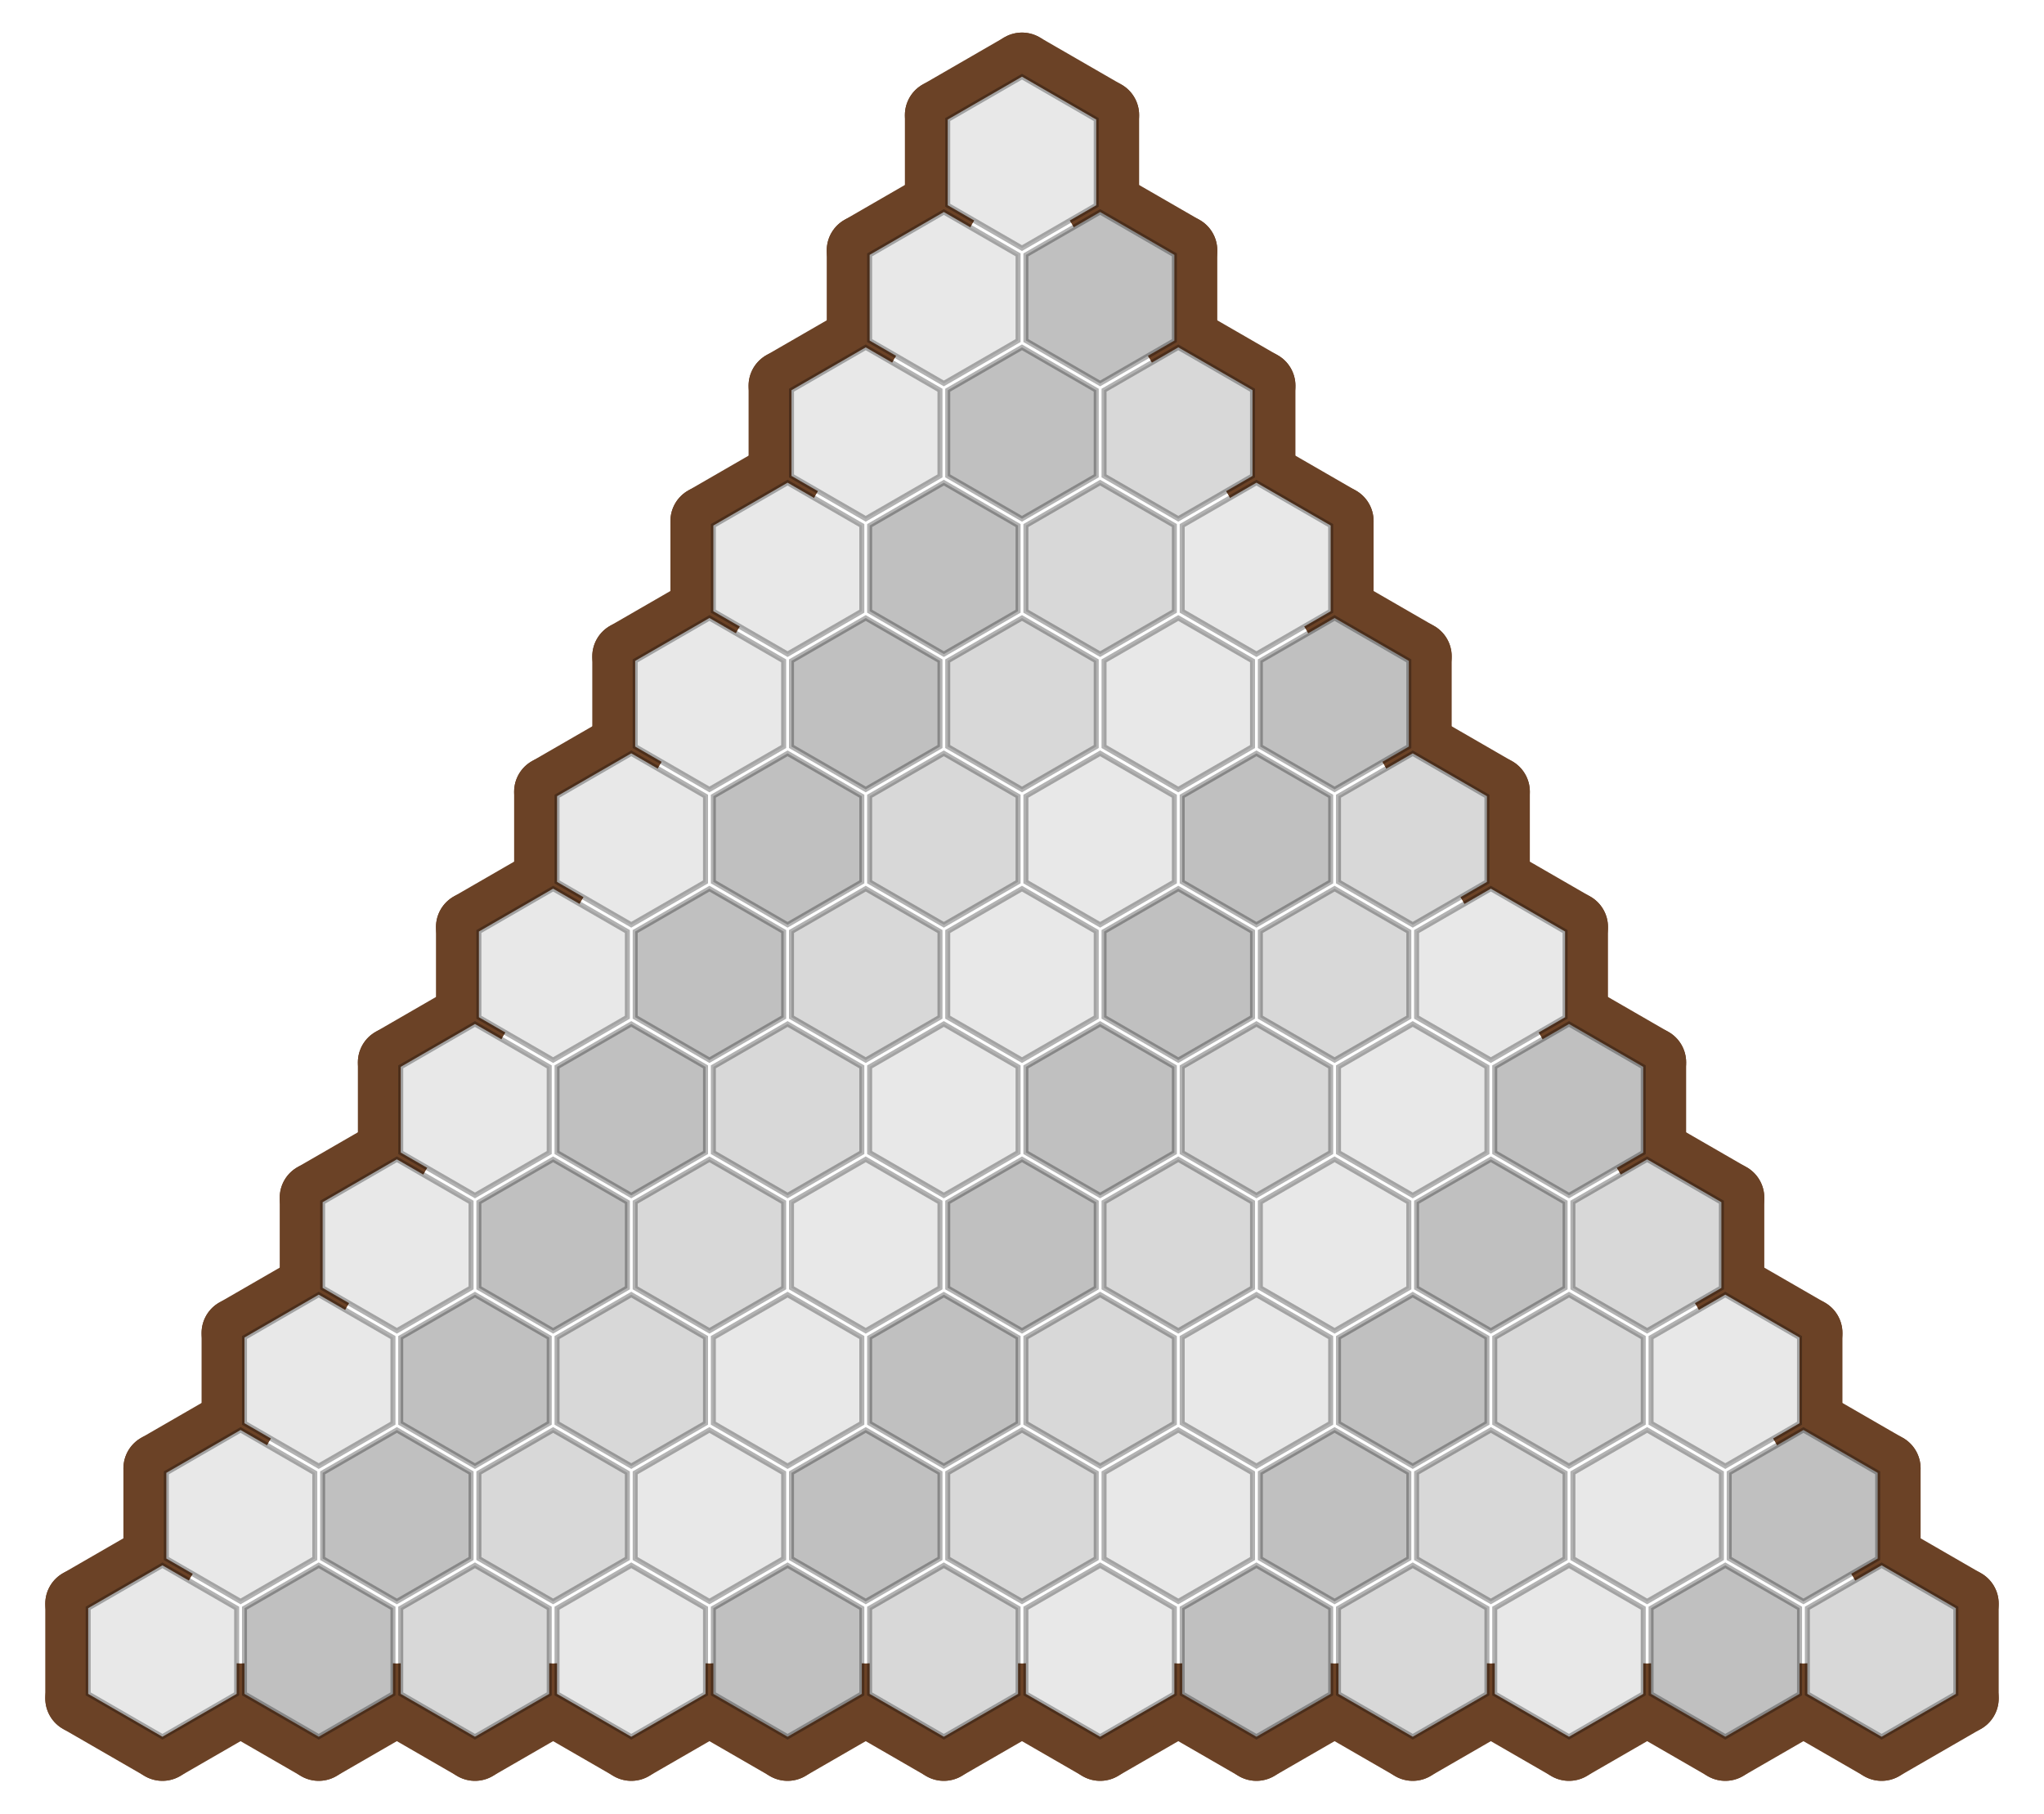
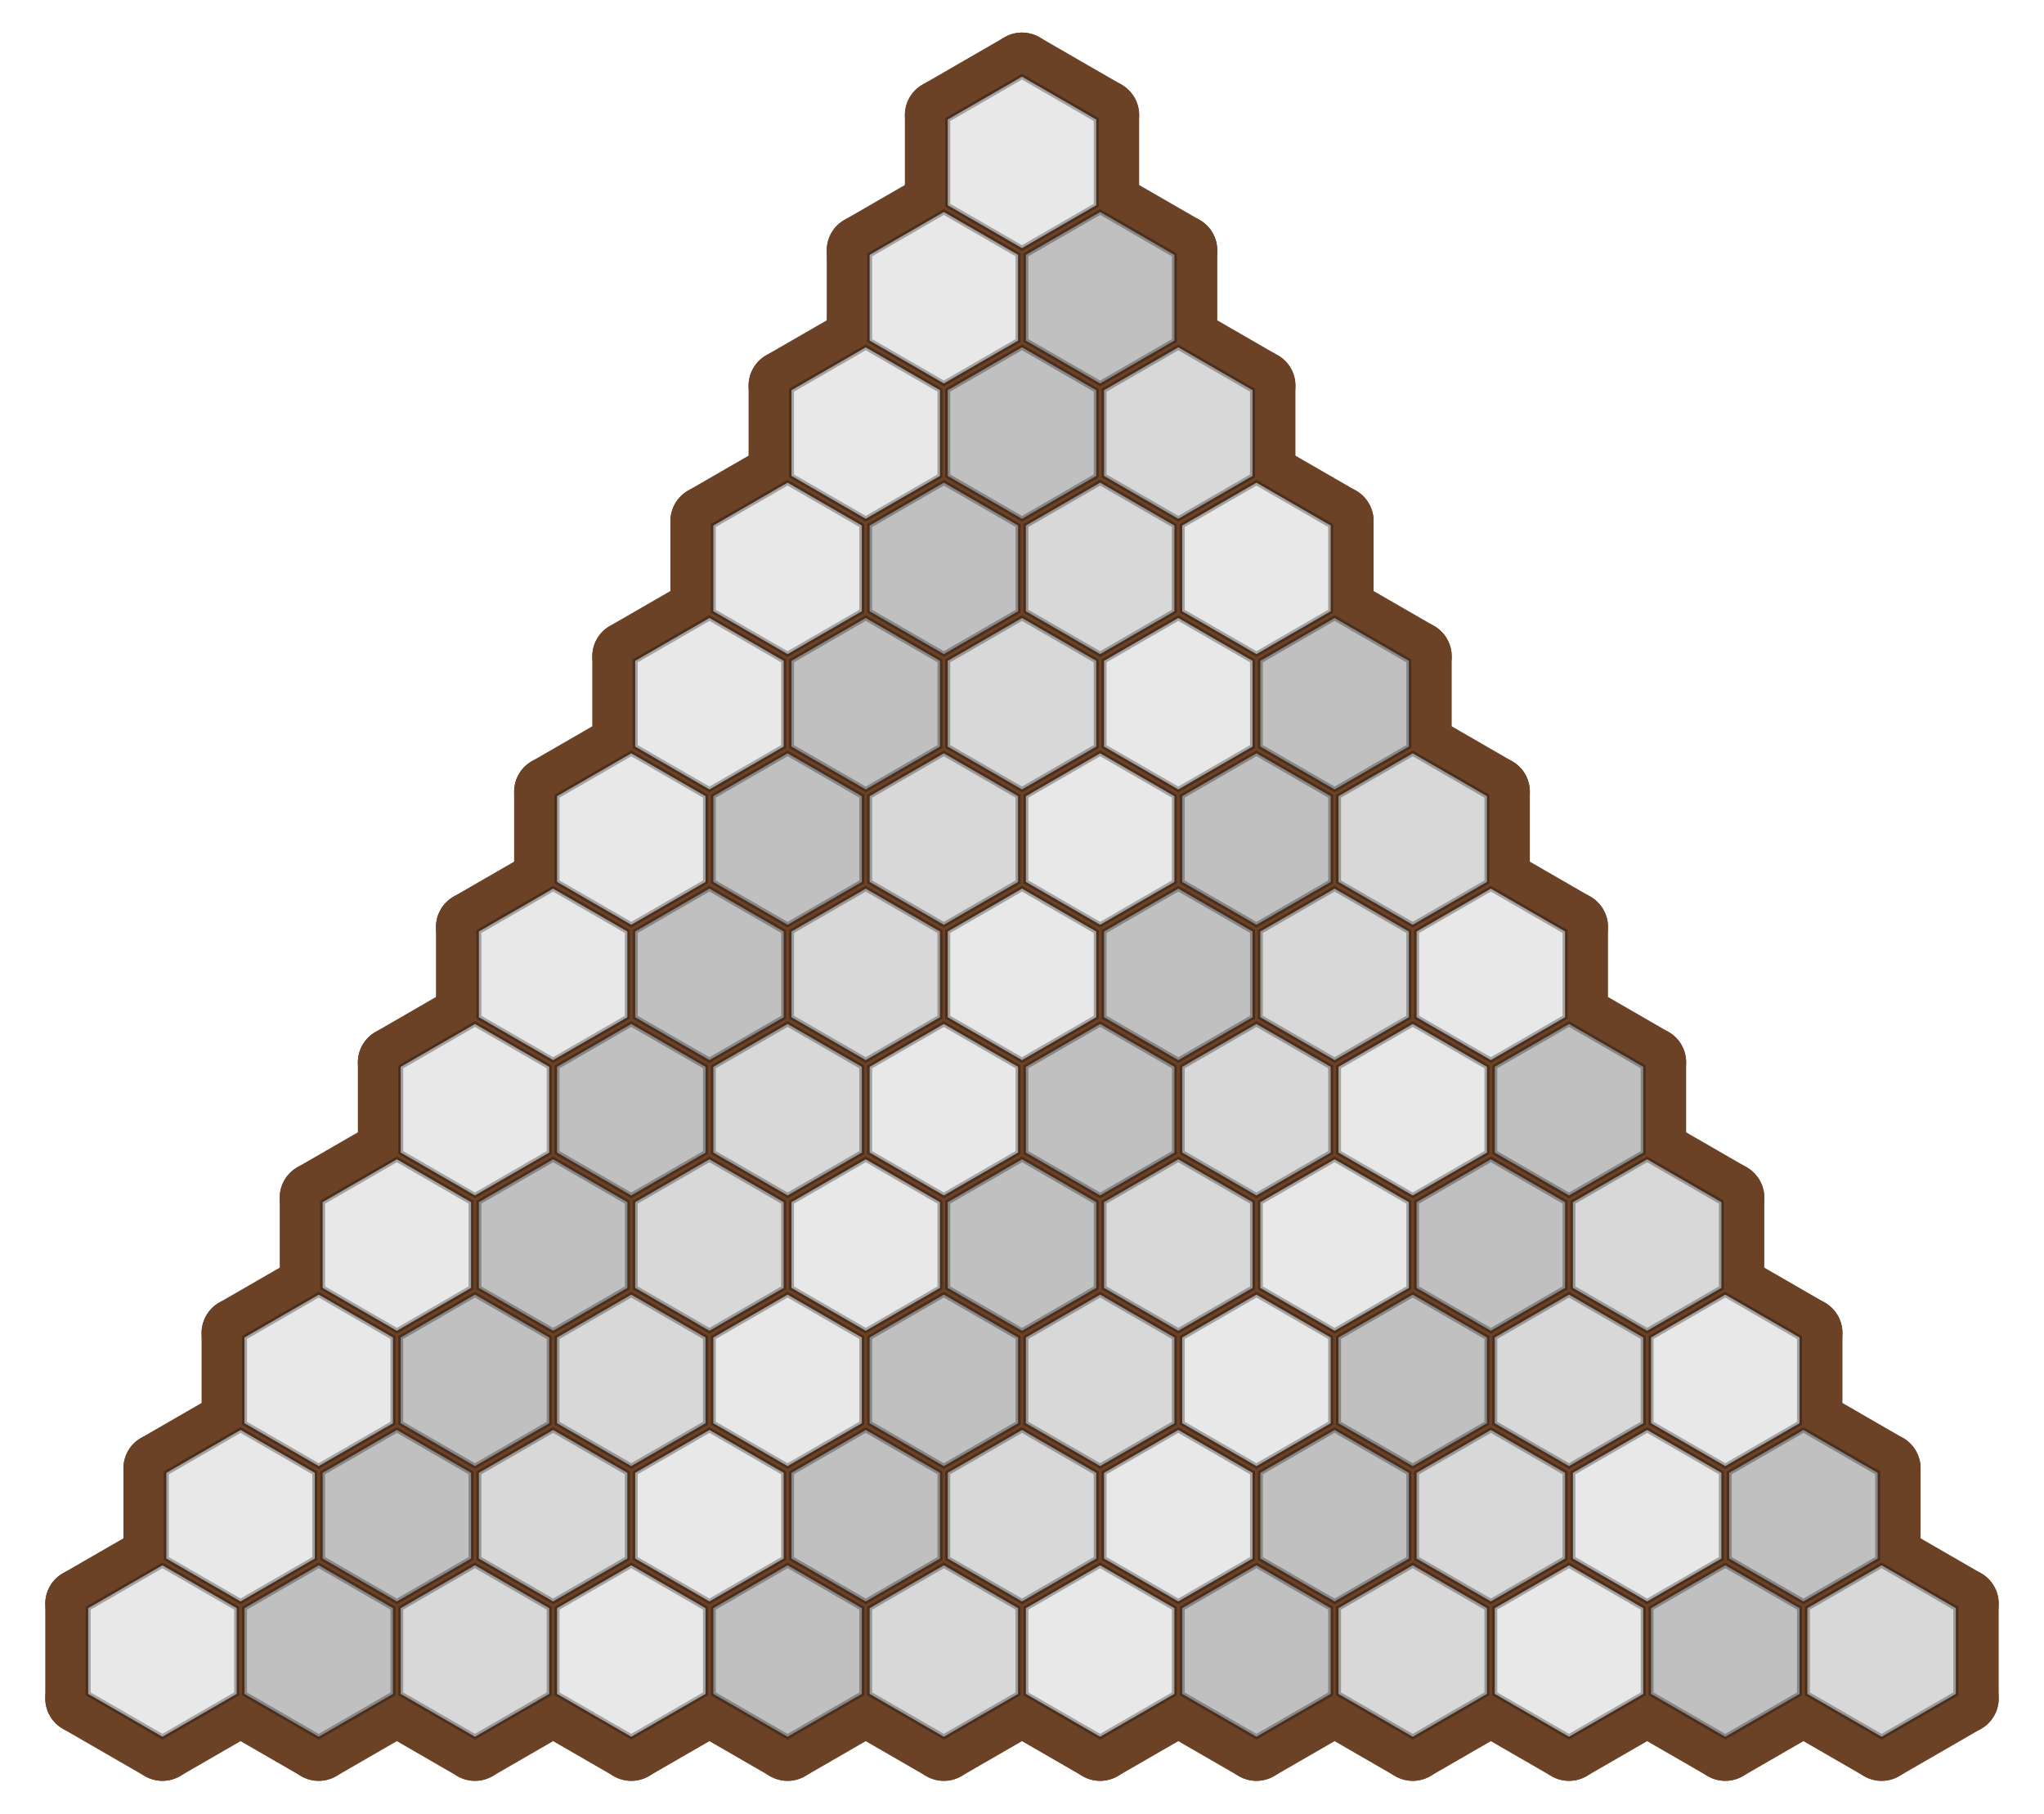
<svg xmlns="http://www.w3.org/2000/svg" viewBox="0 0 407.746 361.8" width="407.746" height="361.8">
+   <g fill="#6b4226">
+     <polygon points="220.71,22.68 220.71,42.12 203.87,51.84 187.04,42.12 187.04,22.68 203.87,12.96" />
+     <polygon points="205.12,49.68 205.12,69.12 188.28,78.84 171.45,69.12 171.45,49.68 188.28,39.96" />
+     <polygon points="236.30,49.68 236.30,69.12 219.46,78.84 202.63,69.12 202.63,49.68 219.46,39.96" />
+     <polygon points="189.53,76.68 189.53,96.12 172.70,105.84 155.86,96.12 155.86,76.68 172.70,66.96" />
+     <polygon points="220.71,76.68 220.71,96.12 203.87,105.84 187.04,96.12 187.04,76.68 203.87,66.96" />
+     <polygon points="251.89,76.68 251.89,96.12 235.05,105.84 218.21,96.12 218.21,76.68 235.05,66.96" />
+     <polygon points="173.94,103.68 173.94,123.12 157.11,132.84 140.27,123.12 140.27,103.68 157.11,93.96" />
+     <polygon points="205.12,103.68 205.12,123.12 188.28,132.84 171.45,123.12 171.45,103.68 188.28,93.96" />
+     <polygon points="236.30,103.68 236.30,123.12 219.46,132.84 202.63,123.12 202.63,103.68 219.46,93.96" />
+     <polygon points="267.47,103.68 267.47,123.12 250.64,132.84 233.80,123.12 233.80,103.68 250.64,93.96" />
+     <polygon points="158.35,130.68 158.35,150.12 141.52,159.84 124.68,150.12 124.68,130.68 141.52,120.96" />
+     <polygon points="189.53,130.68 189.53,150.12 172.70,159.84 155.86,150.12 155.86,130.68 172.70,120.96" />
+     <polygon points="220.71,130.68 220.71,150.12 203.87,159.84 187.04,150.12 187.04,130.68 203.87,120.96" />
+     <polygon points="251.89,130.68 251.89,150.12 235.05,159.84 218.21,150.12 218.21,130.68 235.05,120.96" />
+     <polygon points="283.06,130.68 283.06,150.12 266.23,159.84 249.39,150.12 249.39,130.68 266.23,120.96" />
+     <polygon points="142.77,157.68 142.77,177.12 125.93,186.84 109.10,177.12 109.10,157.68 125.93,147.96" />
+     <polygon points="173.94,157.68 173.94,177.12 157.11,186.84 140.27,177.12 140.27,157.68 157.11,147.96" />
+     <polygon points="205.12,157.68 205.12,177.12 188.28,186.84 171.45,177.12 171.45,157.68 188.28,147.96" />
+     <polygon points="236.30,157.68 236.30,177.12 219.46,186.84 202.63,177.12 202.63,157.68 219.46,147.96" />
+     <polygon points="267.47,157.68 267.47,177.12 250.64,186.84 233.80,177.12 233.80,157.68 250.64,147.96" />
+     <polygon points="298.65,157.68 298.65,177.12 281.82,186.84 264.98,177.12 264.98,157.68 281.82,147.96" />
+     <polygon points="127.18,184.68 127.18,204.12 110.34,213.84 93.51,204.12 93.51,184.68 110.34,174.96" />
+     <polygon points="158.35,184.68 158.35,204.12 141.52,213.84 124.68,204.12 124.68,184.68 141.52,174.96" />
+     <polygon points="189.53,184.68 189.53,204.12 172.70,213.84 155.86,204.12 155.86,184.68 172.70,174.96" />
+     <polygon points="220.71,184.68 220.71,204.12 203.87,213.84 187.04,204.12 187.04,184.68 203.87,174.96" />
+     <polygon points="251.89,184.68 251.89,204.12 235.05,213.84 218.21,204.12 218.21,184.68 235.05,174.96" />
+     <polygon points="283.06,184.68 283.06,204.12 266.23,213.84 249.39,204.12 249.39,184.68 266.23,174.96" />
+     <polygon points="314.24,184.68 314.24,204.12 297.40,213.84 280.57,204.12 280.57,184.68 297.40,174.96" />
+     <polygon points="111.59,211.68 111.59,231.12 94.75,240.84 77.92,231.12 77.92,211.68 94.75,201.96" />
+     <polygon points="142.77,211.68 142.77,231.12 125.93,240.84 109.10,231.12 109.10,211.68 125.93,201.96" />
+     <polygon points="173.94,211.68 173.94,231.12 157.11,240.84 140.27,231.12 140.27,211.68 157.11,201.96" />
+     <polygon points="205.12,211.68 205.12,231.12 188.28,240.84 171.45,231.12 171.45,211.68 188.28,201.96" />
+     <polygon points="236.30,211.68 236.30,231.12 219.46,240.84 202.63,231.12 202.63,211.68 219.46,201.96" />
+     <polygon points="267.47,211.68 267.47,231.12 250.64,240.84 233.80,231.12 233.80,211.68 250.64,201.96" />
+     <polygon points="298.65,211.68 298.65,231.12 281.82,240.84 264.98,231.12 264.98,211.68 281.82,201.96" />
+     <polygon points="329.83,211.68 329.83,231.12 312.99,240.84 296.16,231.12 296.16,211.68 312.99,201.96" />
+     <polygon points="96.00,238.68 96.00,258.12 79.17,267.84 62.33,258.12 62.33,238.68 79.17,228.96" />
+     <polygon points="127.18,238.68 127.18,258.12 110.34,267.84 93.51,258.12 93.51,238.68 110.34,228.96" />
+     <polygon points="158.35,238.68 158.35,258.12 141.52,267.84 124.68,258.12 124.68,238.68 141.52,228.96" />
+     <polygon points="189.53,238.68 189.53,258.12 172.70,267.84 155.86,258.12 155.86,238.68 172.70,228.96" />
+     <polygon points="220.71,238.68 220.71,258.12 203.87,267.84 187.04,258.12 187.04,238.68 203.87,228.96" />
+     <polygon points="251.89,238.68 251.89,258.12 235.05,267.84 218.21,258.12 218.21,238.68 235.05,228.96" />
+     <polygon points="283.06,238.68 283.06,258.12 266.23,267.84 249.39,258.12 249.39,238.68 266.23,228.96" />
+     <polygon points="314.24,238.68 314.24,258.12 297.40,267.84 280.57,258.12 280.57,238.68 297.40,228.96" />
+     <polygon points="345.42,238.68 345.42,258.12 328.58,267.84 311.75,258.12 311.75,238.68 328.58,228.96" />
+     <polygon points="80.41,265.68 80.41,285.12 63.58,294.84 46.74,285.12 46.74,265.68 63.58,255.96" />
+     <polygon points="111.59,265.68 111.59,285.12 94.75,294.84 77.92,285.12 77.92,265.68 94.75,255.96" />
+     <polygon points="142.77,265.68 142.77,285.12 125.93,294.84 109.10,285.12 109.10,265.68 125.93,255.96" />
+     <polygon points="173.94,265.68 173.94,285.12 157.11,294.84 140.27,285.12 140.27,265.68 157.11,255.96" />
+     <polygon points="205.12,265.68 205.12,285.12 188.28,294.84 171.45,285.12 171.45,265.68 188.28,255.96" />
+     <polygon points="236.30,265.68 236.30,285.12 219.46,294.84 202.63,285.12 202.63,265.68 219.46,255.96" />
+     <polygon points="267.47,265.68 267.47,285.12 250.64,294.84 233.80,285.12 233.80,265.68 250.64,255.96" />
+     <polygon points="298.65,265.68 298.65,285.12 281.82,294.84 264.98,285.12 264.98,265.68 281.82,255.96" />
+     <polygon points="329.83,265.68 329.83,285.12 312.99,294.84 296.16,285.12 296.16,265.68 312.99,255.96" />
+     <polygon points="361.00,265.68 361.00,285.12 344.17,294.84 327.33,285.12 327.33,265.68 344.17,255.96" />
+     <polygon points="64.82,292.68 64.82,312.12 47.99,321.84 31.15,312.12 31.15,292.68 47.99,282.96" />
+     <polygon points="96.00,292.68 96.00,312.12 79.17,321.84 62.33,312.12 62.33,292.68 79.17,282.96" />
+     <polygon points="127.18,292.68 127.18,312.12 110.34,321.84 93.51,312.12 93.51,292.68 110.34,282.96" />
+     <polygon points="158.35,292.68 158.35,312.12 141.52,321.84 124.68,312.12 124.68,292.68 141.52,282.96" />
+     <polygon points="189.53,292.68 189.53,312.12 172.70,321.84 155.86,312.12 155.86,292.68 172.70,282.96" />
+     <polygon points="220.71,292.68 220.71,312.12 203.87,321.84 187.04,312.12 187.04,292.68 203.87,282.96" />
+     <polygon points="251.89,292.68 251.89,312.12 235.05,321.84 218.21,312.12 218.21,292.68 235.05,282.96" />
+     <polygon points="283.06,292.68 283.06,312.12 266.23,321.84 249.39,312.12 249.39,292.68 266.23,282.96" />
+     <polygon points="314.24,292.68 314.24,312.12 297.40,321.84 280.57,312.12 280.57,292.68 297.40,282.96" />
+     <polygon points="345.42,292.68 345.42,312.12 328.58,321.84 311.75,312.12 311.75,292.68 328.58,282.96" />
+     <polygon points="376.59,292.68 376.59,312.12 359.76,321.84 342.92,312.12 342.92,292.68 359.76,282.96" />
+     <polygon points="49.24,319.68 49.24,339.12 32.40,348.84 15.56,339.12 15.56,319.68 32.40,309.96" />
+     <polygon points="80.41,319.68 80.41,339.12 63.58,348.84 46.74,339.12 46.74,319.68 63.58,309.96" />
+     <polygon points="111.59,319.68 111.59,339.12 94.75,348.84 77.92,339.12 77.92,319.68 94.75,309.96" />
+     <polygon points="142.77,319.68 142.77,339.12 125.93,348.84 109.10,339.12 109.10,319.68 125.93,309.96" />
+     <polygon points="173.94,319.68 173.94,339.12 157.11,348.84 140.27,339.12 140.27,319.68 157.11,309.96" />
+     <polygon points="205.12,319.68 205.12,339.12 188.28,348.84 171.45,339.12 171.45,319.68 188.28,309.96" />
+     <polygon points="236.30,319.68 236.30,339.12 219.46,348.84 202.63,339.12 202.63,319.68 219.46,309.96" />
+     <polygon points="267.47,319.68 267.47,339.12 250.64,348.84 233.80,339.12 233.80,319.68 250.64,309.96" />
+     <polygon points="298.65,319.68 298.65,339.12 281.82,348.84 264.98,339.12 264.98,319.68 281.82,309.96" />
+     <polygon points="329.83,319.68 329.83,339.12 312.99,348.84 296.16,339.12 296.16,319.68 312.99,309.96" />
+     <polygon points="361.00,319.68 361.00,339.12 344.17,348.84 327.33,339.12 327.33,319.68 344.17,309.96" />
+     <polygon points="392.18,319.68 392.18,339.12 375.35,348.84 358.51,339.12 358.51,319.68 375.35,309.96" />
+   </g>
  <g fill="none" stroke="#6b4226" stroke-width="14" stroke-linecap="round" stroke-linejoin="round">
    <line x1="220.24" y1="22.95" x2="220.24" y2="41.85" />
    <line x1="187.51" y1="41.85" x2="187.51" y2="22.95" />
    <line x1="187.51" y1="22.95" x2="203.87" y2="13.50" />
    <line x1="203.87" y1="13.50" x2="220.24" y2="22.95" />
    <line x1="171.92" y1="68.85" x2="171.92" y2="49.95" />
    <line x1="171.92" y1="49.95" x2="188.28" y2="40.50" />
    <line x1="235.83" y1="49.95" x2="235.83" y2="68.85" />
    <line x1="219.46" y1="40.50" x2="235.83" y2="49.95" />
    <line x1="156.33" y1="95.85" x2="156.33" y2="76.95" />
    <line x1="156.33" y1="76.95" x2="172.70" y2="67.50" />
    <line x1="251.42" y1="76.95" x2="251.42" y2="95.85" />
    <line x1="235.05" y1="67.50" x2="251.42" y2="76.95" />
    <line x1="140.74" y1="122.85" x2="140.74" y2="103.95" />
    <line x1="140.74" y1="103.95" x2="157.11" y2="94.50" />
    <line x1="267.01" y1="103.95" x2="267.01" y2="122.85" />
    <line x1="250.64" y1="94.50" x2="267.01" y2="103.95" />
    <line x1="125.15" y1="149.85" x2="125.15" y2="130.95" />
    <line x1="125.15" y1="130.95" x2="141.52" y2="121.50" />
    <line x1="282.59" y1="130.95" x2="282.59" y2="149.85" />
    <line x1="266.23" y1="121.50" x2="282.59" y2="130.95" />
    <line x1="109.56" y1="176.85" x2="109.56" y2="157.95" />
    <line x1="109.56" y1="157.95" x2="125.93" y2="148.50" />
    <line x1="298.18" y1="157.95" x2="298.18" y2="176.85" />
    <line x1="281.82" y1="148.50" x2="298.18" y2="157.95" />
    <line x1="93.97" y1="203.85" x2="93.97" y2="184.95" />
    <line x1="93.97" y1="184.95" x2="110.34" y2="175.50" />
    <line x1="313.77" y1="184.95" x2="313.77" y2="203.85" />
    <line x1="297.40" y1="175.50" x2="313.77" y2="184.95" />
    <line x1="78.39" y1="230.85" x2="78.39" y2="211.95" />
    <line x1="78.39" y1="211.95" x2="94.75" y2="202.50" />
    <line x1="329.36" y1="211.95" x2="329.36" y2="230.85" />
    <line x1="312.99" y1="202.50" x2="329.36" y2="211.95" />
    <line x1="62.80" y1="257.85" x2="62.80" y2="238.95" />
    <line x1="62.80" y1="238.95" x2="79.17" y2="229.50" />
    <line x1="344.95" y1="238.95" x2="344.95" y2="257.85" />
    <line x1="328.58" y1="229.50" x2="344.95" y2="238.95" />
    <line x1="47.21" y1="284.85" x2="47.21" y2="265.95" />
    <line x1="47.21" y1="265.95" x2="63.58" y2="256.50" />
    <line x1="360.54" y1="265.95" x2="360.54" y2="284.85" />
    <line x1="344.17" y1="256.50" x2="360.54" y2="265.95" />
    <line x1="31.62" y1="311.85" x2="31.62" y2="292.95" />
    <line x1="31.62" y1="292.95" x2="47.99" y2="283.50" />
    <line x1="376.13" y1="292.95" x2="376.13" y2="311.85" />
    <line x1="359.76" y1="283.50" x2="376.13" y2="292.95" />
    <line x1="48.77" y1="338.85" x2="32.40" y2="348.30" />
    <line x1="32.40" y1="348.30" x2="16.03" y2="338.85" />
    <line x1="16.03" y1="338.85" x2="16.03" y2="319.95" />
    <line x1="16.03" y1="319.95" x2="32.40" y2="310.50" />
    <line x1="79.94" y1="338.85" x2="63.58" y2="348.30" />
    <line x1="63.58" y1="348.30" x2="47.21" y2="338.85" />
    <line x1="111.12" y1="338.85" x2="94.75" y2="348.30" />
    <line x1="94.75" y1="348.30" x2="78.39" y2="338.85" />
    <line x1="142.30" y1="338.85" x2="125.93" y2="348.30" />
    <line x1="125.93" y1="348.30" x2="109.56" y2="338.85" />
    <line x1="173.48" y1="338.85" x2="157.11" y2="348.30" />
    <line x1="157.11" y1="348.30" x2="140.74" y2="338.85" />
    <line x1="204.65" y1="338.85" x2="188.28" y2="348.30" />
    <line x1="188.28" y1="348.30" x2="171.92" y2="338.85" />
    <line x1="235.83" y1="338.85" x2="219.46" y2="348.30" />
    <line x1="219.46" y1="348.30" x2="203.09" y2="338.85" />
    <line x1="267.01" y1="338.85" x2="250.64" y2="348.30" />
    <line x1="250.64" y1="348.30" x2="234.27" y2="338.85" />
    <line x1="298.18" y1="338.85" x2="281.82" y2="348.30" />
    <line x1="281.82" y1="348.30" x2="265.45" y2="338.85" />
    <line x1="329.36" y1="338.85" x2="312.99" y2="348.30" />
    <line x1="312.99" y1="348.30" x2="296.62" y2="338.85" />
    <line x1="360.54" y1="338.85" x2="344.17" y2="348.30" />
    <line x1="344.17" y1="348.30" x2="327.80" y2="338.85" />
    <line x1="391.71" y1="319.95" x2="391.71" y2="338.85" />
    <line x1="391.71" y1="338.85" x2="375.35" y2="348.30" />
    <line x1="375.35" y1="348.30" x2="358.98" y2="338.85" />
    <line x1="375.35" y1="310.50" x2="391.71" y2="319.95" />
  </g>
  <polygon points="218.68,23.85 218.68,40.95 203.87,49.50 189.06,40.95 189.06,23.85 203.87,15.30" fill="#e8e8e8" stroke="rgba(0,0,0,0.3)" stroke-width="1" data-sq="0,0" class="board-cell" />
  <polygon points="203.09,50.85 203.09,67.95 188.28,76.50 173.48,67.95 173.48,50.85 188.28,42.30" fill="#e8e8e8" stroke="rgba(0,0,0,0.3)" stroke-width="1" data-sq="-1,1" class="board-cell" />
  <polygon points="234.27,50.85 234.27,67.95 219.46,76.50 204.65,67.95 204.65,50.85 219.46,42.30" fill="#c0c0c0" stroke="rgba(0,0,0,0.3)" stroke-width="1" data-sq="0,1" class="board-cell" />
  <polygon points="187.51,77.85 187.51,94.95 172.70,103.50 157.89,94.95 157.89,77.85 172.70,69.30" fill="#e8e8e8" stroke="rgba(0,0,0,0.3)" stroke-width="1" data-sq="-2,2" class="board-cell" />
  <polygon points="218.68,77.85 218.68,94.95 203.87,103.50 189.06,94.95 189.06,77.85 203.87,69.30" fill="#c0c0c0" stroke="rgba(0,0,0,0.3)" stroke-width="1" data-sq="-1,2" class="board-cell" />
  <polygon points="249.86,77.85 249.86,94.95 235.05,103.50 220.24,94.95 220.24,77.85 235.05,69.30" fill="#d8d8d8" stroke="rgba(0,0,0,0.3)" stroke-width="1" data-sq="0,2" class="board-cell" />
  <polygon points="171.92,104.85 171.92,121.95 157.11,130.50 142.30,121.95 142.30,104.85 157.11,96.30" fill="#e8e8e8" stroke="rgba(0,0,0,0.3)" stroke-width="1" data-sq="-3,3" class="board-cell" />
  <polygon points="203.09,104.85 203.09,121.95 188.28,130.50 173.48,121.95 173.48,104.85 188.28,96.30" fill="#c0c0c0" stroke="rgba(0,0,0,0.3)" stroke-width="1" data-sq="-2,3" class="board-cell" />
  <polygon points="234.27,104.85 234.27,121.95 219.46,130.50 204.65,121.95 204.65,104.85 219.46,96.30" fill="#d8d8d8" stroke="rgba(0,0,0,0.3)" stroke-width="1" data-sq="-1,3" class="board-cell" />
  <polygon points="265.45,104.85 265.45,121.95 250.64,130.50 235.83,121.95 235.83,104.85 250.64,96.30" fill="#e8e8e8" stroke="rgba(0,0,0,0.3)" stroke-width="1" data-sq="0,3" class="board-cell" />
  <polygon points="156.33,131.85 156.33,148.95 141.52,157.50 126.71,148.95 126.71,131.85 141.52,123.30" fill="#e8e8e8" stroke="rgba(0,0,0,0.3)" stroke-width="1" data-sq="-4,4" class="board-cell" />
  <polygon points="187.51,131.85 187.51,148.95 172.70,157.50 157.89,148.95 157.89,131.85 172.70,123.30" fill="#c0c0c0" stroke="rgba(0,0,0,0.3)" stroke-width="1" data-sq="-3,4" class="board-cell" />
  <polygon points="218.68,131.85 218.68,148.95 203.87,157.50 189.06,148.95 189.06,131.85 203.87,123.30" fill="#d8d8d8" stroke="rgba(0,0,0,0.3)" stroke-width="1" data-sq="-2,4" class="board-cell" />
  <polygon points="249.86,131.85 249.86,148.95 235.05,157.50 220.24,148.95 220.24,131.85 235.05,123.30" fill="#e8e8e8" stroke="rgba(0,0,0,0.3)" stroke-width="1" data-sq="-1,4" class="board-cell" />
  <polygon points="281.04,131.85 281.04,148.95 266.23,157.50 251.42,148.95 251.42,131.85 266.23,123.30" fill="#c0c0c0" stroke="rgba(0,0,0,0.3)" stroke-width="1" data-sq="0,4" class="board-cell" />
  <polygon points="140.74,158.85 140.74,175.95 125.93,184.50 111.12,175.95 111.12,158.85 125.93,150.30" fill="#e8e8e8" stroke="rgba(0,0,0,0.3)" stroke-width="1" data-sq="-5,5" class="board-cell" />
  <polygon points="171.92,158.85 171.92,175.95 157.11,184.50 142.30,175.95 142.30,158.85 157.11,150.30" fill="#c0c0c0" stroke="rgba(0,0,0,0.3)" stroke-width="1" data-sq="-4,5" class="board-cell" />
  <polygon points="203.09,158.85 203.09,175.95 188.28,184.50 173.48,175.95 173.48,158.85 188.28,150.30" fill="#d8d8d8" stroke="rgba(0,0,0,0.3)" stroke-width="1" data-sq="-3,5" class="board-cell" />
  <polygon points="234.27,158.85 234.27,175.95 219.46,184.50 204.65,175.95 204.65,158.85 219.46,150.30" fill="#e8e8e8" stroke="rgba(0,0,0,0.3)" stroke-width="1" data-sq="-2,5" class="board-cell" />
  <polygon points="265.45,158.85 265.45,175.95 250.64,184.50 235.83,175.95 235.83,158.85 250.64,150.30" fill="#c0c0c0" stroke="rgba(0,0,0,0.3)" stroke-width="1" data-sq="-1,5" class="board-cell" />
  <polygon points="296.62,158.85 296.62,175.95 281.82,184.50 267.01,175.95 267.01,158.85 281.82,150.30" fill="#d8d8d8" stroke="rgba(0,0,0,0.3)" stroke-width="1" data-sq="0,5" class="board-cell" />
  <polygon points="125.15,185.85 125.15,202.95 110.34,211.50 95.53,202.95 95.53,185.85 110.34,177.30" fill="#e8e8e8" stroke="rgba(0,0,0,0.3)" stroke-width="1" data-sq="-6,6" class="board-cell" />
  <polygon points="156.33,185.85 156.33,202.95 141.52,211.50 126.71,202.95 126.71,185.85 141.52,177.30" fill="#c0c0c0" stroke="rgba(0,0,0,0.3)" stroke-width="1" data-sq="-5,6" class="board-cell" />
  <polygon points="187.51,185.85 187.51,202.95 172.70,211.50 157.89,202.95 157.89,185.85 172.70,177.30" fill="#d8d8d8" stroke="rgba(0,0,0,0.3)" stroke-width="1" data-sq="-4,6" class="board-cell" />
  <polygon points="218.68,185.85 218.68,202.95 203.87,211.50 189.06,202.95 189.06,185.85 203.87,177.30" fill="#e8e8e8" stroke="rgba(0,0,0,0.3)" stroke-width="1" data-sq="-3,6" class="board-cell" />
  <polygon points="249.86,185.85 249.86,202.95 235.05,211.50 220.24,202.95 220.24,185.85 235.05,177.30" fill="#c0c0c0" stroke="rgba(0,0,0,0.3)" stroke-width="1" data-sq="-2,6" class="board-cell" />
  <polygon points="281.04,185.85 281.04,202.95 266.23,211.50 251.42,202.95 251.42,185.85 266.23,177.30" fill="#d8d8d8" stroke="rgba(0,0,0,0.3)" stroke-width="1" data-sq="-1,6" class="board-cell" />
  <polygon points="312.21,185.85 312.21,202.95 297.40,211.50 282.59,202.95 282.59,185.85 297.40,177.30" fill="#e8e8e8" stroke="rgba(0,0,0,0.3)" stroke-width="1" data-sq="0,6" class="board-cell" />
  <polygon points="109.56,212.85 109.56,229.95 94.75,238.50 79.94,229.95 79.94,212.85 94.75,204.30" fill="#e8e8e8" stroke="rgba(0,0,0,0.3)" stroke-width="1" data-sq="-7,7" class="board-cell" />
  <polygon points="140.74,212.85 140.74,229.95 125.93,238.50 111.12,229.95 111.12,212.85 125.93,204.30" fill="#c0c0c0" stroke="rgba(0,0,0,0.3)" stroke-width="1" data-sq="-6,7" class="board-cell" />
  <polygon points="171.92,212.85 171.92,229.95 157.11,238.50 142.30,229.95 142.30,212.85 157.11,204.30" fill="#d8d8d8" stroke="rgba(0,0,0,0.3)" stroke-width="1" data-sq="-5,7" class="board-cell" />
  <polygon points="203.09,212.85 203.09,229.95 188.28,238.50 173.48,229.95 173.48,212.85 188.28,204.30" fill="#e8e8e8" stroke="rgba(0,0,0,0.3)" stroke-width="1" data-sq="-4,7" class="board-cell" />
  <polygon points="234.27,212.85 234.27,229.95 219.46,238.50 204.65,229.95 204.65,212.85 219.46,204.30" fill="#c0c0c0" stroke="rgba(0,0,0,0.3)" stroke-width="1" data-sq="-3,7" class="board-cell" />
  <polygon points="265.45,212.85 265.45,229.95 250.64,238.50 235.83,229.95 235.83,212.85 250.64,204.30" fill="#d8d8d8" stroke="rgba(0,0,0,0.3)" stroke-width="1" data-sq="-2,7" class="board-cell" />
  <polygon points="296.62,212.85 296.62,229.95 281.82,238.50 267.01,229.95 267.01,212.85 281.82,204.30" fill="#e8e8e8" stroke="rgba(0,0,0,0.3)" stroke-width="1" data-sq="-1,7" class="board-cell" />
  <polygon points="327.80,212.85 327.80,229.95 312.99,238.50 298.18,229.95 298.18,212.85 312.99,204.30" fill="#c0c0c0" stroke="rgba(0,0,0,0.3)" stroke-width="1" data-sq="0,7" class="board-cell" />
  <polygon points="93.97,239.85 93.97,256.95 79.17,265.50 64.36,256.95 64.36,239.85 79.17,231.30" fill="#e8e8e8" stroke="rgba(0,0,0,0.3)" stroke-width="1" data-sq="-8,8" class="board-cell" />
  <polygon points="125.15,239.85 125.15,256.95 110.34,265.50 95.53,256.95 95.53,239.85 110.34,231.30" fill="#c0c0c0" stroke="rgba(0,0,0,0.3)" stroke-width="1" data-sq="-7,8" class="board-cell" />
  <polygon points="156.33,239.85 156.33,256.95 141.52,265.50 126.71,256.95 126.71,239.85 141.52,231.30" fill="#d8d8d8" stroke="rgba(0,0,0,0.3)" stroke-width="1" data-sq="-6,8" class="board-cell" />
  <polygon points="187.51,239.85 187.51,256.95 172.70,265.50 157.89,256.95 157.89,239.85 172.70,231.30" fill="#e8e8e8" stroke="rgba(0,0,0,0.3)" stroke-width="1" data-sq="-5,8" class="board-cell" />
  <polygon points="218.68,239.85 218.68,256.95 203.87,265.50 189.06,256.95 189.06,239.85 203.87,231.30" fill="#c0c0c0" stroke="rgba(0,0,0,0.3)" stroke-width="1" data-sq="-4,8" class="board-cell" />
  <polygon points="249.86,239.85 249.86,256.95 235.05,265.50 220.24,256.95 220.24,239.85 235.05,231.30" fill="#d8d8d8" stroke="rgba(0,0,0,0.3)" stroke-width="1" data-sq="-3,8" class="board-cell" />
  <polygon points="281.04,239.85 281.04,256.95 266.23,265.50 251.42,256.95 251.42,239.85 266.23,231.30" fill="#e8e8e8" stroke="rgba(0,0,0,0.3)" stroke-width="1" data-sq="-2,8" class="board-cell" />
  <polygon points="312.21,239.85 312.21,256.95 297.40,265.50 282.59,256.95 282.59,239.85 297.40,231.30" fill="#c0c0c0" stroke="rgba(0,0,0,0.3)" stroke-width="1" data-sq="-1,8" class="board-cell" />
  <polygon points="343.39,239.85 343.39,256.95 328.58,265.50 313.77,256.95 313.77,239.85 328.58,231.30" fill="#d8d8d8" stroke="rgba(0,0,0,0.3)" stroke-width="1" data-sq="0,8" class="board-cell" />
  <polygon points="78.39,266.85 78.39,283.95 63.58,292.50 48.77,283.95 48.77,266.85 63.58,258.30" fill="#e8e8e8" stroke="rgba(0,0,0,0.3)" stroke-width="1" data-sq="-9,9" class="board-cell" />
  <polygon points="109.56,266.85 109.56,283.95 94.75,292.50 79.94,283.95 79.94,266.85 94.75,258.30" fill="#c0c0c0" stroke="rgba(0,0,0,0.3)" stroke-width="1" data-sq="-8,9" class="board-cell" />
  <polygon points="140.74,266.85 140.74,283.95 125.93,292.50 111.12,283.95 111.12,266.85 125.93,258.30" fill="#d8d8d8" stroke="rgba(0,0,0,0.3)" stroke-width="1" data-sq="-7,9" class="board-cell" />
  <polygon points="171.92,266.85 171.92,283.95 157.11,292.50 142.30,283.95 142.30,266.85 157.11,258.30" fill="#e8e8e8" stroke="rgba(0,0,0,0.3)" stroke-width="1" data-sq="-6,9" class="board-cell" />
  <polygon points="203.09,266.85 203.09,283.95 188.28,292.50 173.48,283.95 173.48,266.85 188.28,258.30" fill="#c0c0c0" stroke="rgba(0,0,0,0.3)" stroke-width="1" data-sq="-5,9" class="board-cell" />
  <polygon points="234.27,266.85 234.27,283.95 219.46,292.50 204.65,283.95 204.65,266.85 219.46,258.30" fill="#d8d8d8" stroke="rgba(0,0,0,0.3)" stroke-width="1" data-sq="-4,9" class="board-cell" />
  <polygon points="265.45,266.85 265.45,283.95 250.64,292.50 235.83,283.95 235.83,266.85 250.64,258.30" fill="#e8e8e8" stroke="rgba(0,0,0,0.3)" stroke-width="1" data-sq="-3,9" class="board-cell" />
  <polygon points="296.62,266.85 296.62,283.95 281.82,292.50 267.01,283.95 267.01,266.85 281.82,258.30" fill="#c0c0c0" stroke="rgba(0,0,0,0.3)" stroke-width="1" data-sq="-2,9" class="board-cell" />
  <polygon points="327.80,266.85 327.80,283.95 312.99,292.50 298.18,283.95 298.18,266.85 312.99,258.30" fill="#d8d8d8" stroke="rgba(0,0,0,0.3)" stroke-width="1" data-sq="-1,9" class="board-cell" />
  <polygon points="358.98,266.85 358.98,283.95 344.17,292.50 329.36,283.95 329.36,266.85 344.17,258.30" fill="#e8e8e8" stroke="rgba(0,0,0,0.3)" stroke-width="1" data-sq="0,9" class="board-cell" />
  <polygon points="62.80,293.85 62.80,310.95 47.99,319.50 33.18,310.95 33.18,293.85 47.99,285.30" fill="#e8e8e8" stroke="rgba(0,0,0,0.3)" stroke-width="1" data-sq="-10,10" class="board-cell" />
  <polygon points="93.97,293.85 93.97,310.95 79.17,319.50 64.36,310.95 64.36,293.85 79.17,285.30" fill="#c0c0c0" stroke="rgba(0,0,0,0.3)" stroke-width="1" data-sq="-9,10" class="board-cell" />
  <polygon points="125.15,293.85 125.15,310.95 110.34,319.50 95.53,310.95 95.53,293.85 110.34,285.30" fill="#d8d8d8" stroke="rgba(0,0,0,0.3)" stroke-width="1" data-sq="-8,10" class="board-cell" />
  <polygon points="156.33,293.85 156.33,310.95 141.52,319.50 126.71,310.95 126.71,293.85 141.52,285.30" fill="#e8e8e8" stroke="rgba(0,0,0,0.3)" stroke-width="1" data-sq="-7,10" class="board-cell" />
  <polygon points="187.51,293.85 187.51,310.95 172.70,319.50 157.89,310.95 157.89,293.85 172.70,285.30" fill="#c0c0c0" stroke="rgba(0,0,0,0.3)" stroke-width="1" data-sq="-6,10" class="board-cell" />
  <polygon points="218.68,293.85 218.68,310.95 203.87,319.50 189.06,310.95 189.06,293.85 203.87,285.30" fill="#d8d8d8" stroke="rgba(0,0,0,0.3)" stroke-width="1" data-sq="-5,10" class="board-cell" />
  <polygon points="249.86,293.85 249.86,310.95 235.05,319.50 220.24,310.95 220.24,293.85 235.05,285.30" fill="#e8e8e8" stroke="rgba(0,0,0,0.3)" stroke-width="1" data-sq="-4,10" class="board-cell" />
  <polygon points="281.04,293.85 281.04,310.95 266.23,319.50 251.42,310.95 251.42,293.85 266.23,285.30" fill="#c0c0c0" stroke="rgba(0,0,0,0.3)" stroke-width="1" data-sq="-3,10" class="board-cell" />
  <polygon points="312.21,293.85 312.21,310.95 297.40,319.50 282.59,310.95 282.59,293.85 297.40,285.30" fill="#d8d8d8" stroke="rgba(0,0,0,0.3)" stroke-width="1" data-sq="-2,10" class="board-cell" />
  <polygon points="343.39,293.85 343.39,310.95 328.58,319.50 313.77,310.95 313.77,293.85 328.58,285.30" fill="#e8e8e8" stroke="rgba(0,0,0,0.3)" stroke-width="1" data-sq="-1,10" class="board-cell" />
  <polygon points="374.57,293.85 374.57,310.95 359.76,319.50 344.95,310.95 344.95,293.85 359.76,285.30" fill="#c0c0c0" stroke="rgba(0,0,0,0.3)" stroke-width="1" data-sq="0,10" class="board-cell" />
  <polygon points="47.21,320.85 47.21,337.95 32.40,346.50 17.59,337.95 17.59,320.85 32.40,312.30" fill="#e8e8e8" stroke="rgba(0,0,0,0.3)" stroke-width="1" data-sq="-11,11" class="board-cell" />
  <polygon points="78.39,320.85 78.39,337.95 63.58,346.50 48.77,337.95 48.77,320.85 63.58,312.30" fill="#c0c0c0" stroke="rgba(0,0,0,0.3)" stroke-width="1" data-sq="-10,11" class="board-cell" />
  <polygon points="109.56,320.85 109.56,337.95 94.75,346.50 79.94,337.95 79.94,320.85 94.75,312.30" fill="#d8d8d8" stroke="rgba(0,0,0,0.3)" stroke-width="1" data-sq="-9,11" class="board-cell" />
  <polygon points="140.74,320.85 140.74,337.95 125.93,346.50 111.12,337.95 111.12,320.85 125.93,312.30" fill="#e8e8e8" stroke="rgba(0,0,0,0.3)" stroke-width="1" data-sq="-8,11" class="board-cell" />
  <polygon points="171.92,320.85 171.92,337.95 157.11,346.50 142.30,337.95 142.30,320.85 157.11,312.30" fill="#c0c0c0" stroke="rgba(0,0,0,0.3)" stroke-width="1" data-sq="-7,11" class="board-cell" />
  <polygon points="203.09,320.85 203.09,337.95 188.28,346.50 173.48,337.95 173.48,320.85 188.28,312.30" fill="#d8d8d8" stroke="rgba(0,0,0,0.3)" stroke-width="1" data-sq="-6,11" class="board-cell" />
  <polygon points="234.27,320.85 234.27,337.95 219.46,346.50 204.65,337.95 204.65,320.85 219.46,312.30" fill="#e8e8e8" stroke="rgba(0,0,0,0.3)" stroke-width="1" data-sq="-5,11" class="board-cell" />
  <polygon points="265.45,320.85 265.45,337.95 250.64,346.50 235.83,337.95 235.83,320.85 250.64,312.30" fill="#c0c0c0" stroke="rgba(0,0,0,0.3)" stroke-width="1" data-sq="-4,11" class="board-cell" />
  <polygon points="296.62,320.85 296.62,337.95 281.82,346.50 267.01,337.95 267.01,320.85 281.82,312.30" fill="#d8d8d8" stroke="rgba(0,0,0,0.3)" stroke-width="1" data-sq="-3,11" class="board-cell" />
  <polygon points="327.80,320.85 327.80,337.95 312.99,346.50 298.18,337.95 298.18,320.85 312.99,312.30" fill="#e8e8e8" stroke="rgba(0,0,0,0.3)" stroke-width="1" data-sq="-2,11" class="board-cell" />
  <polygon points="358.98,320.85 358.98,337.95 344.17,346.50 329.36,337.95 329.36,320.85 344.17,312.30" fill="#c0c0c0" stroke="rgba(0,0,0,0.3)" stroke-width="1" data-sq="-1,11" class="board-cell" />
  <polygon points="390.16,320.85 390.16,337.95 375.35,346.50 360.54,337.95 360.54,320.85 375.35,312.30" fill="#d8d8d8" stroke="rgba(0,0,0,0.3)" stroke-width="1" data-sq="0,11" class="board-cell" />
</svg>
